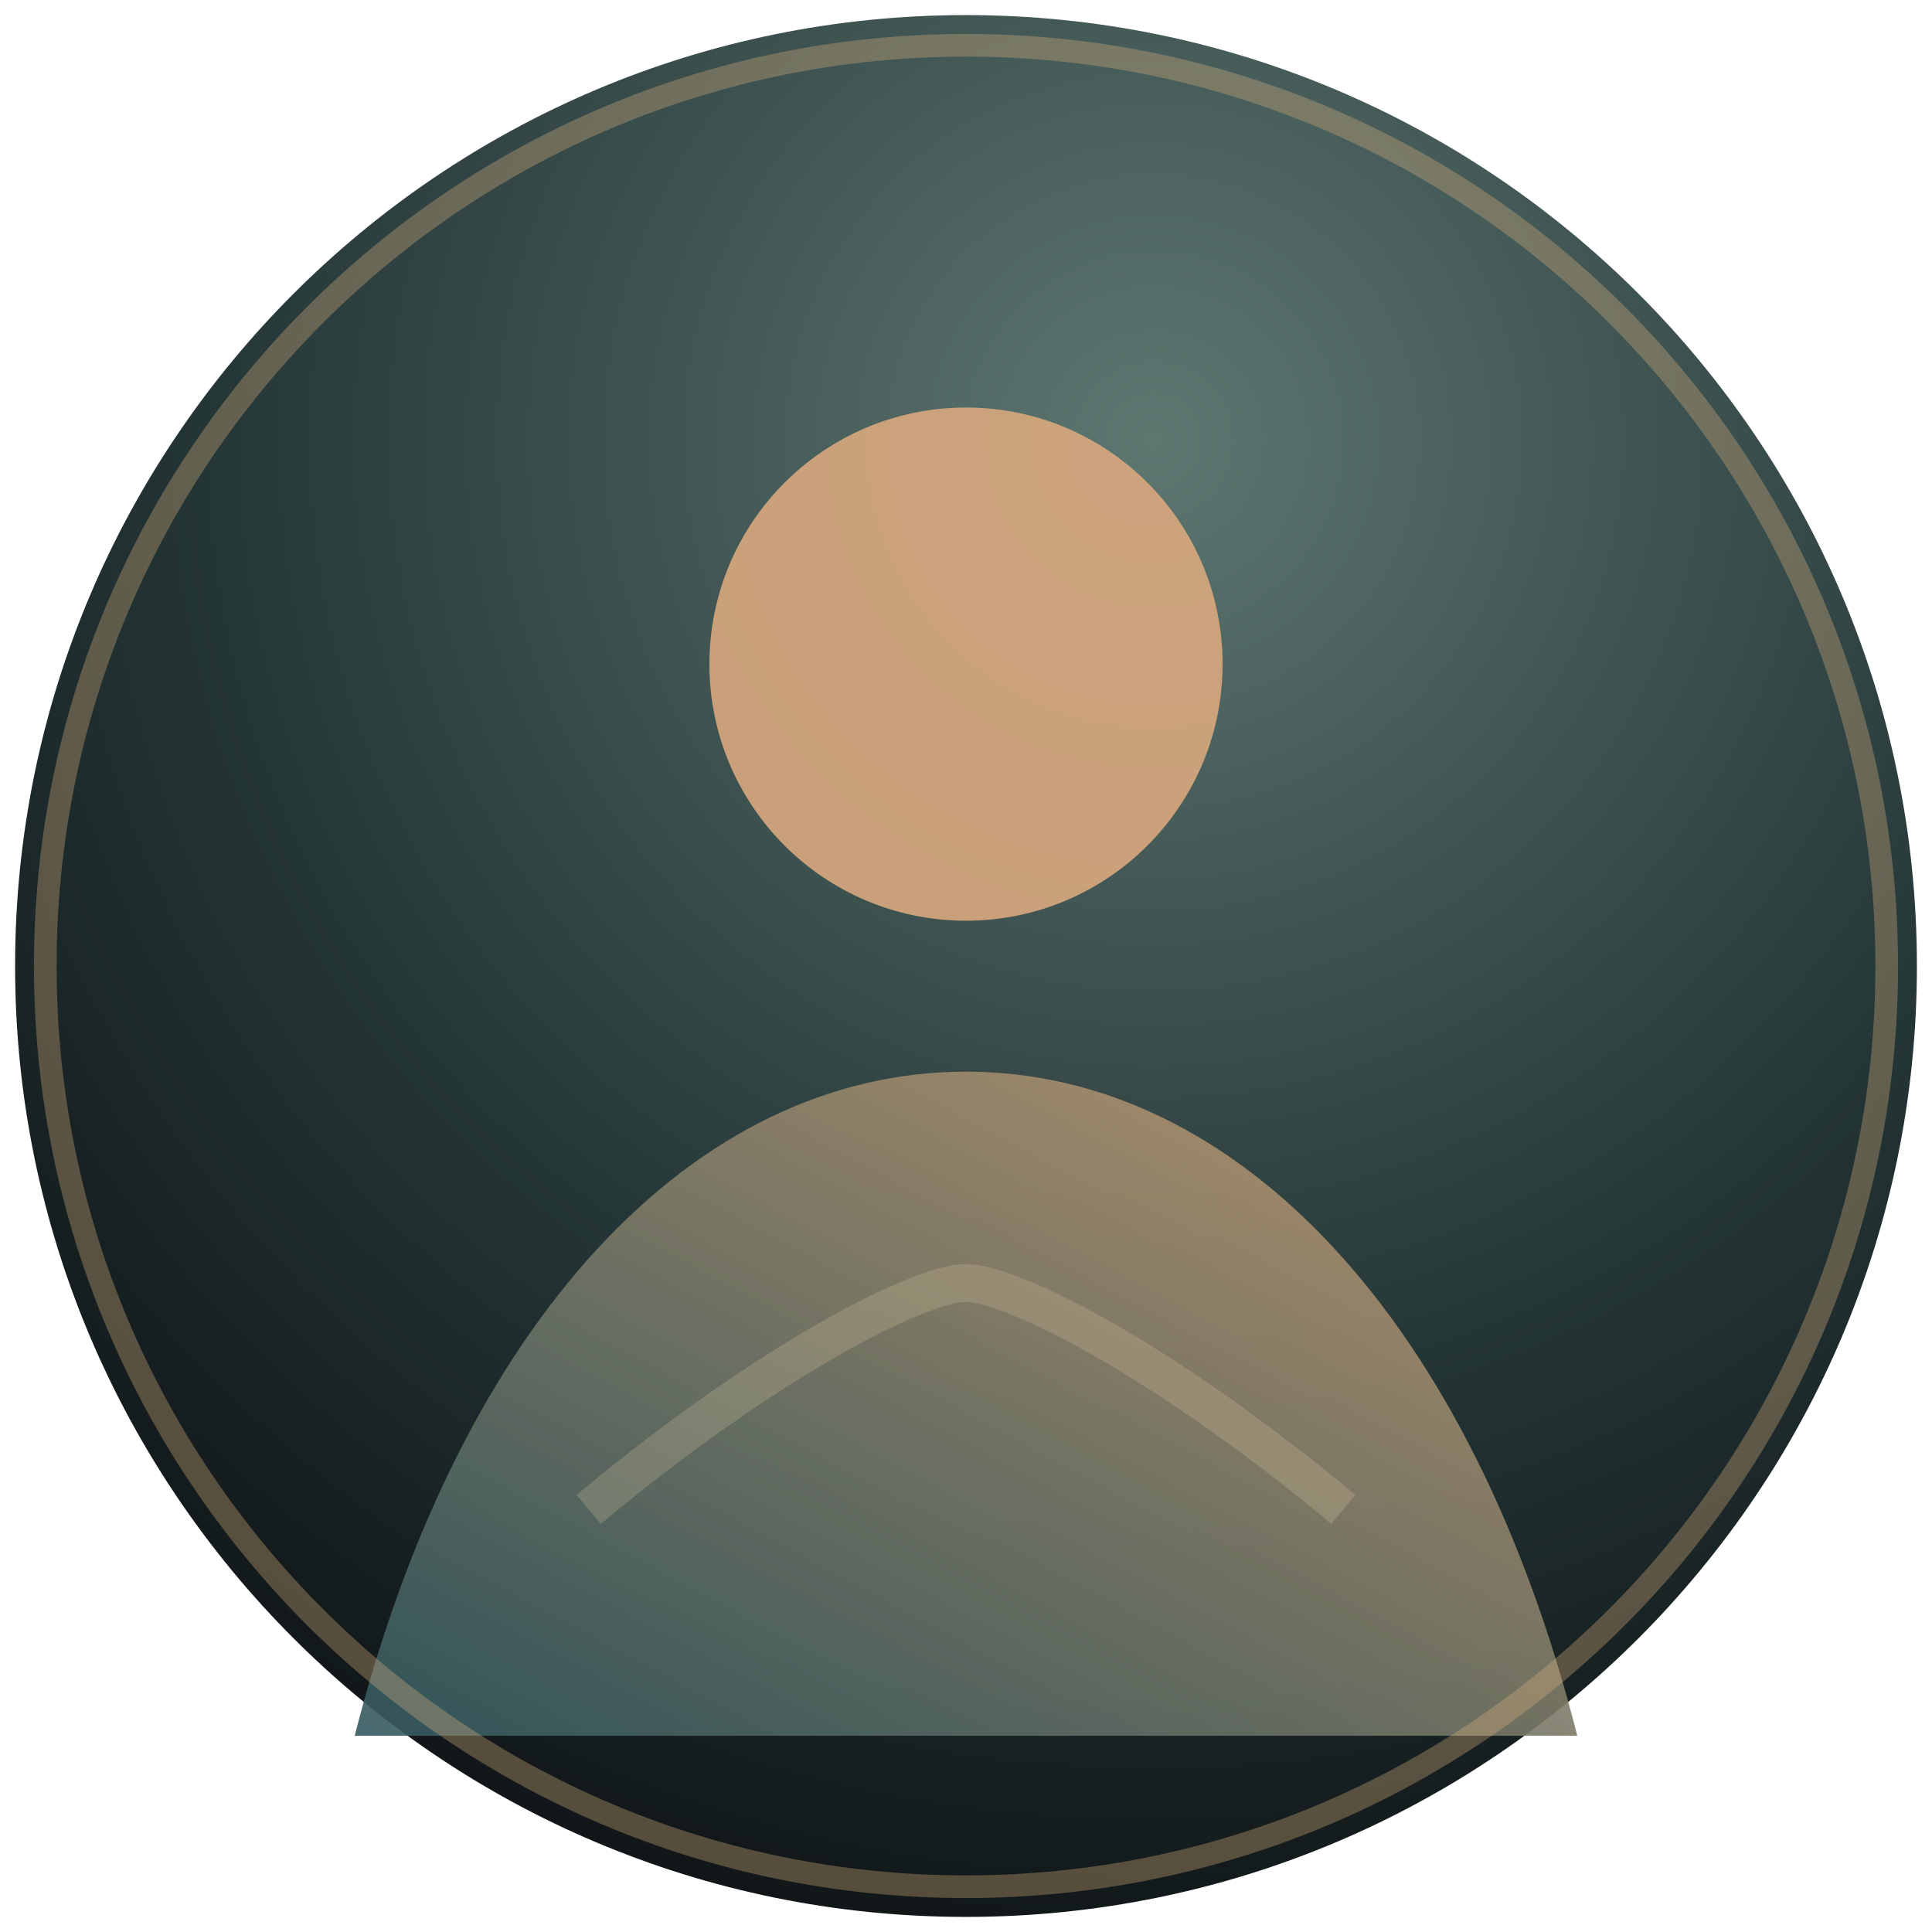
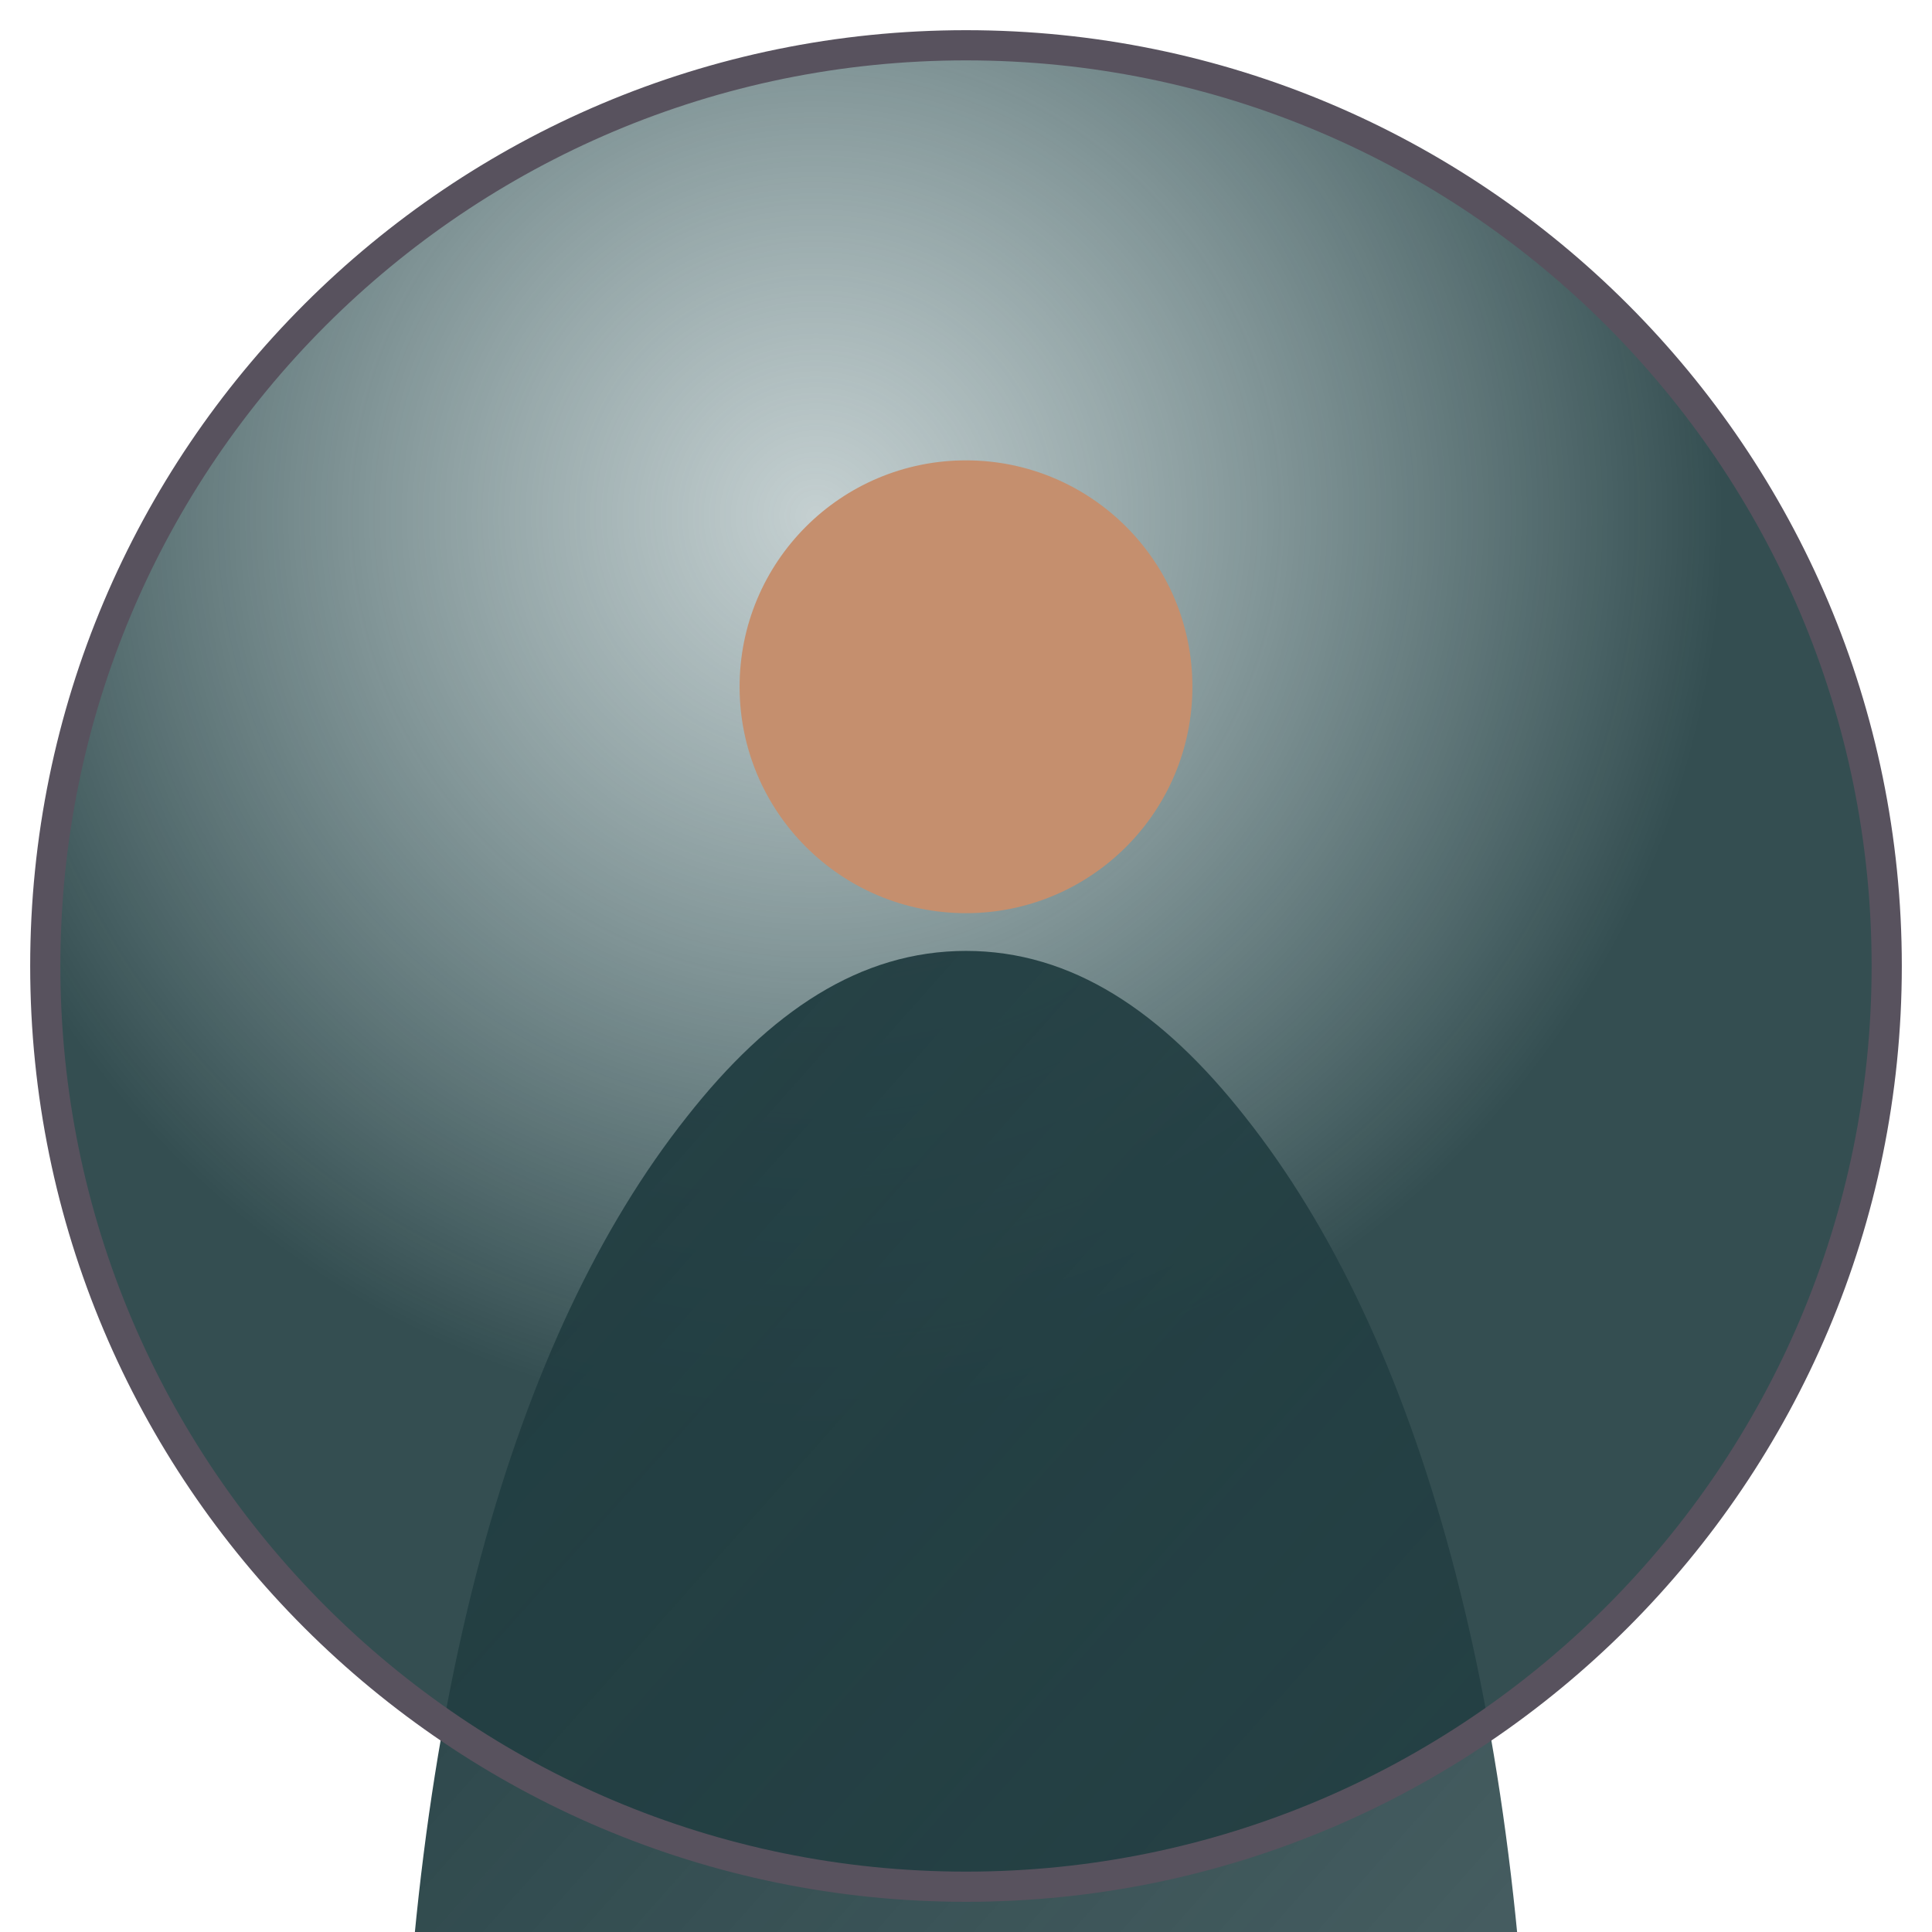
<svg xmlns="http://www.w3.org/2000/svg" width="256" height="256" viewBox="0 0 256 256">
  <defs>
-     <radialGradient id="bg" cx="60%" cy="22%" r="82%">
-       <stop offset="0%" stop-color="#5e7771" />
-       <stop offset="62%" stop-color="#243536" />
-       <stop offset="100%" stop-color="#101516" />
+     <radialGradient id="backgroundGradient" cx="42%" cy="26%" r="88%">
+       <stop offset="0" stop-color="#537477" stop-opacity="0.34" />
+       <stop offset="0.55" stop-color="#344E51" />
+       <stop offset="1" stop-color="#344E51" />
    </radialGradient>
-     <linearGradient id="robe" x1="1" y1="0" x2="0" y2="1">
-       <stop offset="0%" stop-color="#c49b6f" />
-       <stop offset="100%" stop-color="#335960" />
+     <linearGradient id="bodyGradient" x1="0" y1="0" x2="1" y2="1">
+       <stop offset="0" stop-color="#223E42" />
+       <stop offset="1" stop-color="#223E42" stop-opacity="0.82" />
    </linearGradient>
  </defs>
-   <circle cx="128" cy="128" r="126" fill="url(#bg)" />
-   <circle cx="128" cy="88" r="34" fill="#d8a87d" opacity="0.9" />
-   <path d="M47 230c14-55 45-88 81-88s67 33 81 88z" fill="url(#robe)" opacity="0.9" />
-   <path d="M78 200c24-20 44-30 50-30s26 10 50 30" fill="none" stroke="#ead0a7" stroke-width="5" opacity="0.22" />
-   <circle cx="128" cy="128" r="122" fill="none" stroke="#d6b07e" stroke-width="3" opacity="0.35" />
+   <circle cx="128" cy="128" r="123" fill="url(#backgroundGradient)" />
+   <path d="M53 292            C54 226 68 177 91 148            C102 134 114 126 128 126            C142 126 154 134 165 148            C188 177 202 226 203 292            Z" fill="url(#bodyGradient)" />
+   <circle cx="128" cy="91" r="30" fill="#C58F6E" />
+   <circle cx="128" cy="128" r="122" fill="none" stroke="#58525E" stroke-width="4" />
</svg>
